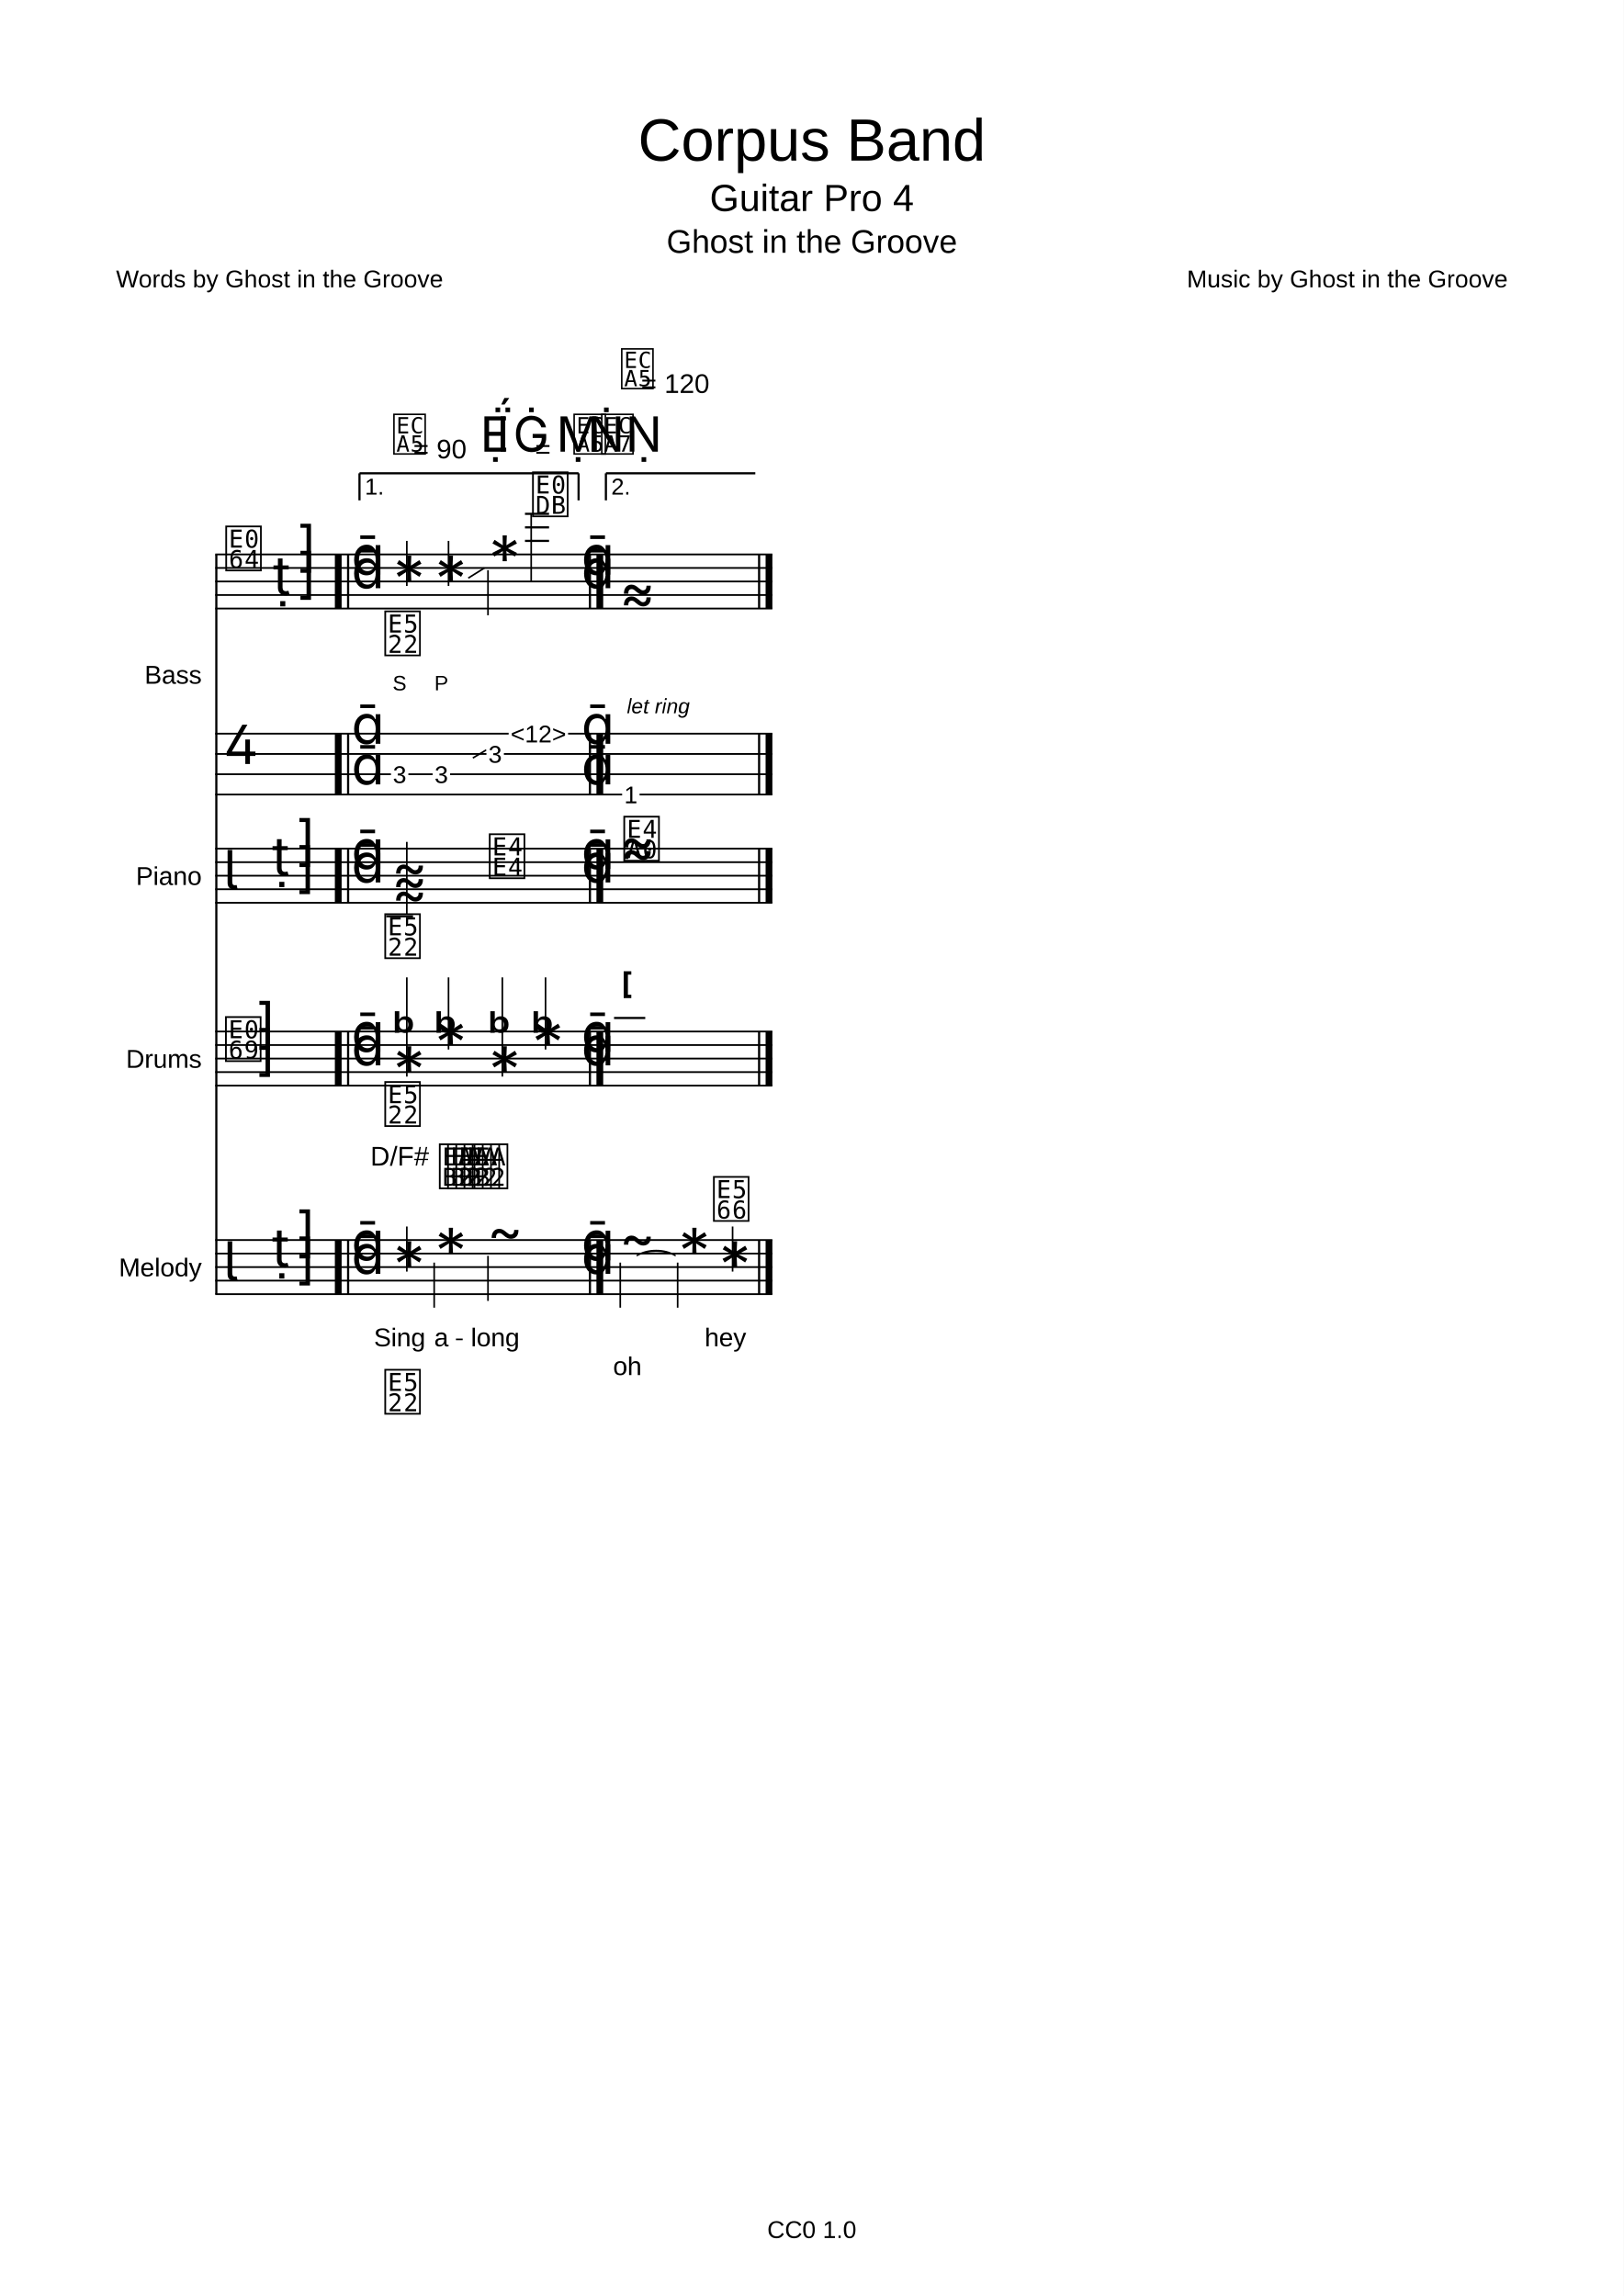
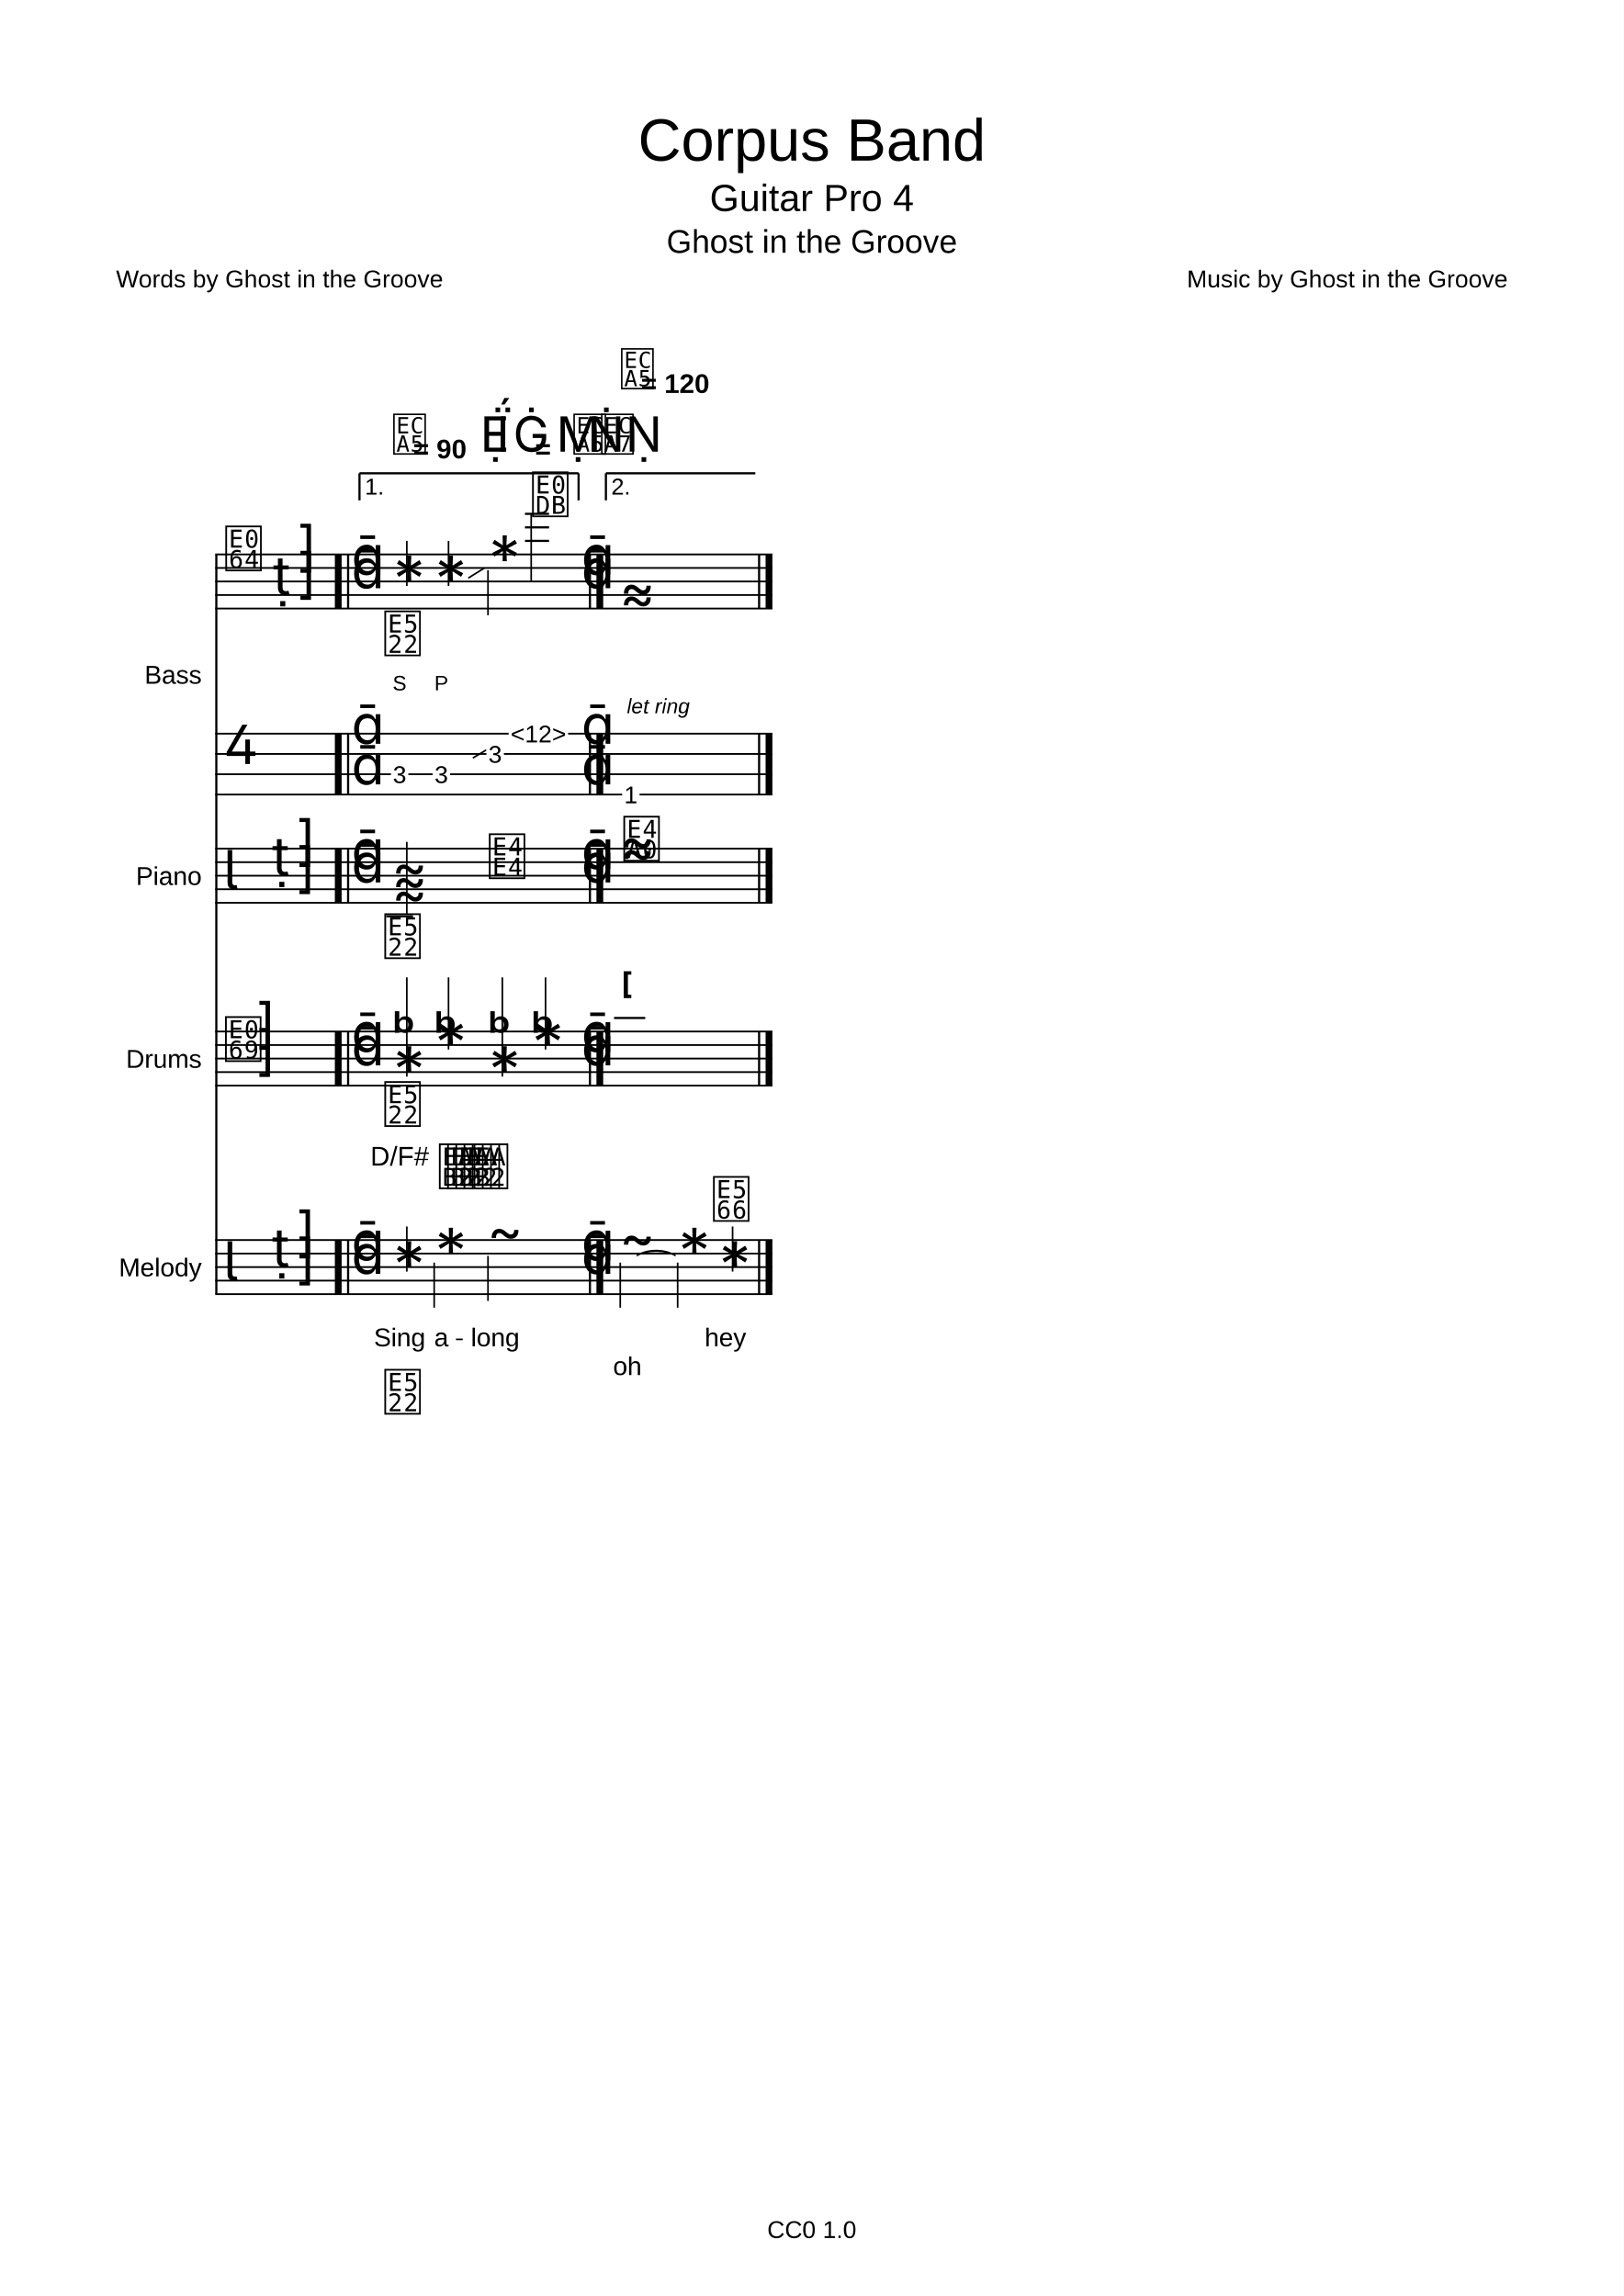
<svg xmlns="http://www.w3.org/2000/svg" width="1200" height="1697.143" viewBox="0 0 120 169.714">
  <style>@font-face{font-family:"Bravura";src:url("Bravura.otf")}text{font-family:"Bravura";font-size:4px}text.t{font-family:Arial,Helvetica,sans-serif}</style>
  <rect x="0" y="0" width="120" height="169.714" fill="white" />
  <g fill="black" stroke="black">
    <line class="staffLine" x1="15.908" y1="40.981" x2="57.082" y2="40.981" stroke-width="0.13" />
    <line class="staffLine" x1="15.908" y1="41.981" x2="57.082" y2="41.981" stroke-width="0.13" />
    <line class="staffLine" x1="15.908" y1="42.981" x2="57.082" y2="42.981" stroke-width="0.13" />
    <line class="staffLine" x1="15.908" y1="43.981" x2="57.082" y2="43.981" stroke-width="0.13" />
    <line class="staffLine" x1="15.908" y1="44.981" x2="57.082" y2="44.981" stroke-width="0.13" />
    <line class="barline" x1="24.998" y1="40.981" x2="24.998" y2="44.981" stroke-width="0.5" />
    <line class="barline" x1="25.728" y1="40.981" x2="25.728" y2="44.981" stroke-width="0.16" />
    <line class="stem" x1="30.066" y1="43.313" x2="30.066" y2="39.981" stroke-width="0.12" />
    <line class="stem" x1="33.148" y1="43.313" x2="33.148" y2="39.981" stroke-width="0.12" />
    <line class="stem" x1="36.065" y1="42.149" x2="36.065" y2="45.481" stroke-width="0.12" />
    <line class="slide" x1="34.605" y1="42.731" x2="35.805" y2="41.981" stroke-width="0.12" />
    <line class="ledgerLine" x1="38.798" y1="39.981" x2="40.578" y2="39.981" stroke-width="0.16" />
    <line class="ledgerLine" x1="38.798" y1="38.981" x2="40.578" y2="38.981" stroke-width="0.16" />
    <line class="ledgerLine" x1="38.798" y1="37.981" x2="40.578" y2="37.981" stroke-width="0.16" />
    <line class="stem" x1="39.258" y1="37.981" x2="39.258" y2="42.981" stroke-width="0.12" />
    <line class="barline" x1="43.6" y1="40.981" x2="43.6" y2="44.981" stroke-width="0.16" />
    <line class="barline" x1="44.33" y1="40.981" x2="44.33" y2="44.981" stroke-width="0.5" />
    <line class="barline" x1="56.102" y1="40.981" x2="56.102" y2="44.981" stroke-width="0.16" />
    <line class="barline" x1="56.832" y1="40.981" x2="56.832" y2="44.981" stroke-width="0.5" />
    <line class="staffLine" x1="15.908" y1="54.23" x2="57.082" y2="54.23" stroke-width="0.13" />
    <line class="staffLine" x1="15.908" y1="55.73" x2="57.082" y2="55.73" stroke-width="0.13" />
    <line class="staffLine" x1="15.908" y1="57.23" x2="57.082" y2="57.23" stroke-width="0.13" />
    <line class="staffLine" x1="15.908" y1="58.73" x2="57.082" y2="58.73" stroke-width="0.13" />
    <line class="barline" x1="24.998" y1="54.23" x2="24.998" y2="58.73" stroke-width="0.5" />
    <line class="barline" x1="25.728" y1="54.23" x2="25.728" y2="58.73" stroke-width="0.16" />
    <line class="slide" x1="34.945" y1="56.03" x2="35.945" y2="55.43" stroke-width="0.12" />
    <line class="barline" x1="43.6" y1="54.23" x2="43.6" y2="58.73" stroke-width="0.16" />
    <line class="barline" x1="44.33" y1="54.23" x2="44.33" y2="58.73" stroke-width="0.5" />
    <line class="barline" x1="56.102" y1="54.23" x2="56.102" y2="58.73" stroke-width="0.16" />
    <line class="barline" x1="56.832" y1="54.23" x2="56.832" y2="58.73" stroke-width="0.5" />
    <line class="staffLine" x1="15.908" y1="62.73" x2="57.082" y2="62.73" stroke-width="0.13" />
    <line class="staffLine" x1="15.908" y1="63.73" x2="57.082" y2="63.73" stroke-width="0.13" />
    <line class="staffLine" x1="15.908" y1="64.73" x2="57.082" y2="64.73" stroke-width="0.13" />
    <line class="staffLine" x1="15.908" y1="65.73" x2="57.082" y2="65.73" stroke-width="0.13" />
    <line class="staffLine" x1="15.908" y1="66.73" x2="57.082" y2="66.73" stroke-width="0.13" />
    <line class="barline" x1="24.998" y1="62.73" x2="24.998" y2="66.73" stroke-width="0.5" />
    <line class="barline" x1="25.728" y1="62.73" x2="25.728" y2="66.73" stroke-width="0.16" />
    <line class="ledgerLine" x1="28.546" y1="67.73" x2="30.526" y2="67.73" stroke-width="0.16" />
    <line class="stem" x1="30.066" y1="67.562" x2="30.066" y2="62.23" stroke-width="0.12" />
    <line class="barline" x1="43.6" y1="62.73" x2="43.6" y2="66.73" stroke-width="0.16" />
    <line class="barline" x1="44.33" y1="62.73" x2="44.33" y2="66.73" stroke-width="0.5" />
    <line class="barline" x1="56.102" y1="62.73" x2="56.102" y2="66.73" stroke-width="0.16" />
    <line class="barline" x1="56.832" y1="62.73" x2="56.832" y2="66.73" stroke-width="0.5" />
    <line class="staffLine" x1="15.908" y1="76.246" x2="57.082" y2="76.246" stroke-width="0.13" />
    <line class="staffLine" x1="15.908" y1="77.246" x2="57.082" y2="77.246" stroke-width="0.13" />
    <line class="staffLine" x1="15.908" y1="78.246" x2="57.082" y2="78.246" stroke-width="0.13" />
    <line class="staffLine" x1="15.908" y1="79.246" x2="57.082" y2="79.246" stroke-width="0.13" />
    <line class="staffLine" x1="15.908" y1="80.246" x2="57.082" y2="80.246" stroke-width="0.13" />
    <line class="barline" x1="24.998" y1="76.246" x2="24.998" y2="80.246" stroke-width="0.5" />
    <line class="barline" x1="25.728" y1="76.246" x2="25.728" y2="80.246" stroke-width="0.16" />
    <line class="stem" x1="30.066" y1="79.578" x2="30.066" y2="72.246" stroke-width="0.12" />
    <line class="stem" x1="33.148" y1="77.578" x2="33.148" y2="72.246" stroke-width="0.12" />
    <line class="stem" x1="37.125" y1="79.578" x2="37.125" y2="72.246" stroke-width="0.12" />
    <line class="stem" x1="40.318" y1="77.578" x2="40.318" y2="72.246" stroke-width="0.12" />
    <line class="barline" x1="43.6" y1="76.246" x2="43.6" y2="80.246" stroke-width="0.16" />
    <line class="barline" x1="44.33" y1="76.246" x2="44.33" y2="80.246" stroke-width="0.5" />
    <line class="ledgerLine" x1="45.38" y1="75.246" x2="47.688" y2="75.246" stroke-width="0.16" />
    <line class="barline" x1="56.102" y1="76.246" x2="56.102" y2="80.246" stroke-width="0.16" />
    <line class="barline" x1="56.832" y1="76.246" x2="56.832" y2="80.246" stroke-width="0.5" />
    <line class="staffLine" x1="15.908" y1="91.66" x2="57.082" y2="91.66" stroke-width="0.13" />
    <line class="staffLine" x1="15.908" y1="92.66" x2="57.082" y2="92.66" stroke-width="0.13" />
    <line class="staffLine" x1="15.908" y1="93.66" x2="57.082" y2="93.66" stroke-width="0.13" />
    <line class="staffLine" x1="15.908" y1="94.66" x2="57.082" y2="94.66" stroke-width="0.13" />
    <line class="staffLine" x1="15.908" y1="95.66" x2="57.082" y2="95.66" stroke-width="0.13" />
    <line class="barline" x1="24.998" y1="91.66" x2="24.998" y2="95.66" stroke-width="0.5" />
    <line class="barline" x1="25.728" y1="91.66" x2="25.728" y2="95.66" stroke-width="0.16" />
    <line class="stem" x1="30.066" y1="93.992" x2="30.066" y2="90.66" stroke-width="0.12" />
    <line class="stem" x1="32.088" y1="93.328" x2="32.088" y2="96.66" stroke-width="0.12" />
    <line class="stem" x1="36.065" y1="92.828" x2="36.065" y2="96.16" stroke-width="0.12" />
    <line class="barline" x1="43.6" y1="91.66" x2="43.6" y2="95.66" stroke-width="0.16" />
    <line class="barline" x1="44.33" y1="91.66" x2="44.33" y2="95.66" stroke-width="0.5" />
    <line class="stem" x1="45.84" y1="93.328" x2="45.84" y2="96.66" stroke-width="0.12" />
    <line class="stem" x1="50.082" y1="93.328" x2="50.082" y2="96.66" stroke-width="0.12" />
    <line class="stem" x1="54.142" y1="93.992" x2="54.142" y2="90.66" stroke-width="0.12" />
    <line class="barline" x1="56.102" y1="91.66" x2="56.102" y2="95.66" stroke-width="0.16" />
    <line class="barline" x1="56.832" y1="91.66" x2="56.832" y2="95.66" stroke-width="0.5" />
    <line class="lyric" x1="33.696" y1="99.004" x2="34.196" y2="99.004" stroke-width="0.12" />
    <line class="volta" x1="26.568" y1="34.985" x2="42.76" y2="34.985" stroke-width="0.16" />
    <line class="volta" x1="26.568" y1="34.985" x2="26.568" y2="36.985" stroke-width="0.16" />
    <line class="volta" x1="42.76" y1="34.985" x2="42.76" y2="36.985" stroke-width="0.16" />
    <line class="volta" x1="44.78" y1="34.985" x2="55.822" y2="34.985" stroke-width="0.16" />
    <line class="volta" x1="44.78" y1="34.985" x2="44.78" y2="36.985" stroke-width="0.16" />
    <line class="barline" x1="15.988" y1="40.981" x2="15.988" y2="95.66" stroke-width="0.16" />
    <text class="clef" x="16.528" y="41.981" stroke="none"></text>
    <text class="keySignature" x="20.164" y="43.981" stroke="none"></text>
    <text class="timeSignature" x="21.968" y="41.981" stroke="none"></text>
    <text class="timeSignature" x="21.968" y="43.981" stroke="none"></text>
    <text class="repeat" x="25.968" y="42.481" stroke="none"></text>
    <text class="repeat" x="25.968" y="43.481" stroke="none"></text>
    <text class="notehead" x="28.946" y="43.481" stroke="none"></text>
    <text class="notehead" x="32.028" y="43.481" stroke="none"></text>
    <text class="notehead" x="36.005" y="41.981" stroke="none"></text>
    <text class="notehead" x="39.198" y="37.981" stroke="none"></text>
    <text class="repeat" x="42.96" y="42.481" stroke="none"></text>
    <text class="repeat" x="42.96" y="43.481" stroke="none"></text>
    <text class="notehead" x="45.78" y="45.481" stroke="none"></text>
    <text class="dynamic" x="28.28" y="48.257" stroke="none"></text>
    <text class="clef" x="16.52" y="56.472" stroke="none"></text>
    <text class="repeat" x="25.968" y="54.98" stroke="none"></text>
    <text class="repeat" x="25.968" y="57.98" stroke="none"></text>
    <text class="repeat" x="42.96" y="54.98" stroke="none"></text>
    <text class="repeat" x="42.96" y="57.98" stroke="none"></text>
    <text class="clef" x="16.508" y="65.73" stroke="none"></text>
    <text class="keySignature" x="20.092" y="64.73" stroke="none"></text>
    <text class="timeSignature" x="21.896" y="63.73" stroke="none"></text>
    <text class="timeSignature" x="21.896" y="65.73" stroke="none"></text>
    <text class="repeat" x="25.968" y="64.23" stroke="none"></text>
    <text class="repeat" x="25.968" y="65.23" stroke="none"></text>
    <text class="notehead" x="28.946" y="65.73" stroke="none"></text>
    <text class="notehead" x="28.946" y="66.73" stroke="none"></text>
    <text class="notehead" x="28.946" y="67.73" stroke="none"></text>
    <text class="rest" x="36.005" y="64.73" stroke="none"></text>
    <text class="repeat" x="42.96" y="64.23" stroke="none"></text>
    <text class="repeat" x="42.96" y="65.23" stroke="none"></text>
    <text class="notehead" x="45.78" y="64.23" stroke="none"></text>
    <text class="articulation" x="45.946" y="63.434" stroke="none"></text>
    <text class="dynamic" x="28.28" y="70.638" stroke="none"></text>
    <text class="clef" x="16.508" y="78.246" stroke="none"></text>
    <text class="timeSignature" x="18.936" y="77.246" stroke="none"></text>
    <text class="timeSignature" x="18.936" y="79.246" stroke="none"></text>
    <text class="repeat" x="25.968" y="77.746" stroke="none"></text>
    <text class="repeat" x="25.968" y="78.746" stroke="none"></text>
    <text class="notehead" x="28.946" y="75.746" stroke="none"></text>
    <text class="notehead" x="28.946" y="79.746" stroke="none"></text>
    <text class="notehead" x="32.028" y="75.746" stroke="none"></text>
    <text class="notehead" x="32.028" y="77.746" stroke="none"></text>
    <text class="notehead" x="36.005" y="75.746" stroke="none"></text>
    <text class="notehead" x="36.005" y="79.746" stroke="none"></text>
    <text class="notehead" x="39.198" y="75.746" stroke="none"></text>
    <text class="notehead" x="39.198" y="77.746" stroke="none"></text>
    <text class="repeat" x="42.96" y="77.746" stroke="none"></text>
    <text class="repeat" x="42.96" y="78.746" stroke="none"></text>
    <text class="notehead" x="45.78" y="75.246" stroke="none"></text>
    <text class="dynamic" x="28.28" y="83.046" stroke="none"></text>
    <text class="clef" x="16.508" y="94.66" stroke="none"></text>
    <text class="keySignature" x="20.092" y="93.66" stroke="none"></text>
    <text class="timeSignature" x="21.896" y="92.66" stroke="none"></text>
    <text class="timeSignature" x="21.896" y="94.66" stroke="none"></text>
    <text class="repeat" x="25.968" y="93.16" stroke="none"></text>
    <text class="repeat" x="25.968" y="94.16" stroke="none"></text>
    <text class="notehead" x="28.946" y="94.16" stroke="none"></text>
    <text class="notehead" x="32.028" y="93.16" stroke="none"></text>
    <text class="notehead" x="36.005" y="92.66" stroke="none"></text>
    <text class="repeat" x="42.96" y="93.16" stroke="none"></text>
    <text class="repeat" x="42.96" y="94.16" stroke="none"></text>
    <text class="notehead" x="45.78" y="93.16" stroke="none"></text>
    <text class="notehead" x="50.022" y="93.16" stroke="none"></text>
    <text class="notehead" x="53.022" y="94.16" stroke="none"></text>
    <text class="ornament" x="52.57" y="90.06" stroke="none"></text>
    <text class="vibrato" x="32.314" y="87.65" stroke="none"></text>
    <text class="vibrato" x="32.922" y="87.65" stroke="none"></text>
    <text class="vibrato" x="33.53" y="87.65" stroke="none"></text>
    <text class="vibrato" x="34.138" y="87.65" stroke="none"></text>
    <text class="vibrato" x="34.746" y="87.65" stroke="none"></text>
    <text class="dynamic" x="28.28" y="104.316" stroke="none"></text>
    <text class="tempo" x="28.946" y="33.385" style="font-size:3.6px" stroke="none"></text>
    <text class="tempo" x="35.489" y="33.385" style="font-size:3.6px" stroke="none"></text>
    <text class="tempo" x="36.684" y="33.385" style="font-size:3.6px" stroke="none"></text>
    <text class="tempo" x="37.916" y="33.385" style="font-size:3.6px" stroke="none"></text>
    <text class="tempo" x="41.115" y="33.385" style="font-size:3.6px" stroke="none"></text>
    <text class="tempo" x="42.26" y="33.385" style="font-size:3.6px" stroke="none"></text>
    <text class="tempo" x="43.455" y="33.385" style="font-size:3.6px" stroke="none"></text>
    <text class="tempo" x="44.304" y="33.385" style="font-size:3.6px" stroke="none"></text>
    <text class="tempo" x="46.227" y="33.385" style="font-size:3.6px" stroke="none"></text>
    <text class="tempo" x="45.78" y="28.55" style="font-size:3.6px" stroke="none"></text>
    <text class="t credit" x="60" y="11.871" style="font-size:4.4px" text-anchor="middle" stroke="none">Corpus Band</text>
    <text class="t credit" x="60" y="15.595" style="font-size:2.8px" text-anchor="middle" stroke="none">Guitar Pro 4</text>
    <text class="t credit" x="60" y="18.683" style="font-size:2.4px" text-anchor="middle" stroke="none">Ghost in the Groove</text>
    <text class="t credit" x="8.571" y="21.237" style="font-size:1.8px" text-anchor="start" stroke="none">Words by Ghost in the Groove</text>
    <text class="t credit" x="111.429" y="21.237" style="font-size:1.8px" text-anchor="end" stroke="none">Music by Ghost in the Groove</text>
    <rect class="knockout" x="28.892" y="56.438" width="1.289" height="1.584" fill="white" stroke="none" />
    <text class="t fretNumber" x="29.536" y="57.878" style="font-size:1.8px" text-anchor="middle" stroke="none">3</text>
    <rect class="knockout" x="31.974" y="56.438" width="1.289" height="1.584" fill="white" stroke="none" />
    <text class="t fretNumber" x="32.618" y="57.878" style="font-size:1.8px" text-anchor="middle" stroke="none">3</text>
    <rect class="knockout" x="35.951" y="54.938" width="1.289" height="1.584" fill="white" stroke="none" />
    <text class="t fretNumber" x="36.595" y="56.378" style="font-size:1.8px" text-anchor="middle" stroke="none">3</text>
    <rect class="knockout" x="37.592" y="53.438" width="4.392" height="1.584" fill="white" stroke="none" />
    <text class="t fretNumber" x="39.788" y="54.878" style="font-size:1.8px" text-anchor="middle" stroke="none">&lt;12&gt;</text>
    <rect class="knockout" x="45.979" y="57.938" width="1.289" height="1.584" fill="white" stroke="none" />
    <text class="t fretNumber" x="46.624" y="59.378" style="font-size:1.8px" text-anchor="middle" stroke="none">1</text>
    <text class="t technique" x="46.324" y="52.728" style="font-size:1.55px;font-style:italic" text-anchor="start" stroke="none">let ring</text>
    <text class="t technique" x="29.536" y="51.028" style="font-size:1.55px" text-anchor="middle" stroke="none">S</text>
    <text class="t technique" x="32.618" y="51.028" style="font-size:1.55px" text-anchor="middle" stroke="none">P</text>
    <text class="t chord" x="29.536" y="86.154" style="font-size:2px" text-anchor="middle" stroke="none">D/F#</text>
    <text class="t lyric" x="29.536" y="99.517" style="font-size:1.9px" text-anchor="middle" stroke="none">Sing</text>
    <text class="t lyric" x="32.618" y="99.517" style="font-size:1.9px" text-anchor="middle" stroke="none">a</text>
    <text class="t lyric" x="36.595" y="99.517" style="font-size:1.9px" text-anchor="middle" stroke="none">long</text>
    <text class="t lyric" x="53.612" y="99.517" style="font-size:1.9px" text-anchor="middle" stroke="none">hey</text>
    <text class="t lyric" x="46.37" y="101.641" style="font-size:1.9px" text-anchor="middle" stroke="none">oh</text>
    <text class="t volta" x="26.968" y="36.56" style="font-size:1.7px" text-anchor="start" stroke="none">1.</text>
    <text class="t volta" x="45.18" y="36.56" style="font-size:1.7px" text-anchor="start" stroke="none">2.</text>
-     <text class="t tempo" x="30.541" y="33.885" style="font-size:2px" text-anchor="start" stroke="none">= 90</text>
-     <text class="t tempo" x="39.547" y="33.885" style="font-size:2px" text-anchor="start" stroke="none">=</text>
-     <text class="t tempo" x="47.375" y="29.05" style="font-size:2px" text-anchor="start" stroke="none">= 120</text>
+     <text class="t tempo" x="30.541" y="33.885" style="font-size:2px;font-weight:bold" text-anchor="start" stroke="none">= 90</text>
+     <text class="t tempo" x="39.547" y="33.885" style="font-size:2px;font-weight:bold" text-anchor="start" stroke="none">=</text>
+     <text class="t tempo" x="47.375" y="29.05" style="font-size:2px;font-weight:bold" text-anchor="start" stroke="none">= 120</text>
    <text class="t trackName" x="14.908" y="50.539" style="font-size:1.9px" text-anchor="end" stroke="none">Bass</text>
    <text class="t trackName" x="14.908" y="65.414" style="font-size:1.9px" text-anchor="end" stroke="none">Piano</text>
    <text class="t trackName" x="14.908" y="78.93" style="font-size:1.9px" text-anchor="end" stroke="none">Drums</text>
    <text class="t trackName" x="14.908" y="94.344" style="font-size:1.9px" text-anchor="end" stroke="none">Melody</text>
    <text class="t credit" x="60" y="165.429" style="font-size:1.8px" text-anchor="middle" stroke="none">CC0 1.0</text>
    <path class="tie" stroke-width="0.1" stroke-linejoin="round" d="M47.08,92.81 C47.785,92.303 49.197,92.303 49.902,92.81 C49.197,92.383 47.785,92.383 47.08,92.81Z" />
  </g>
</svg>
